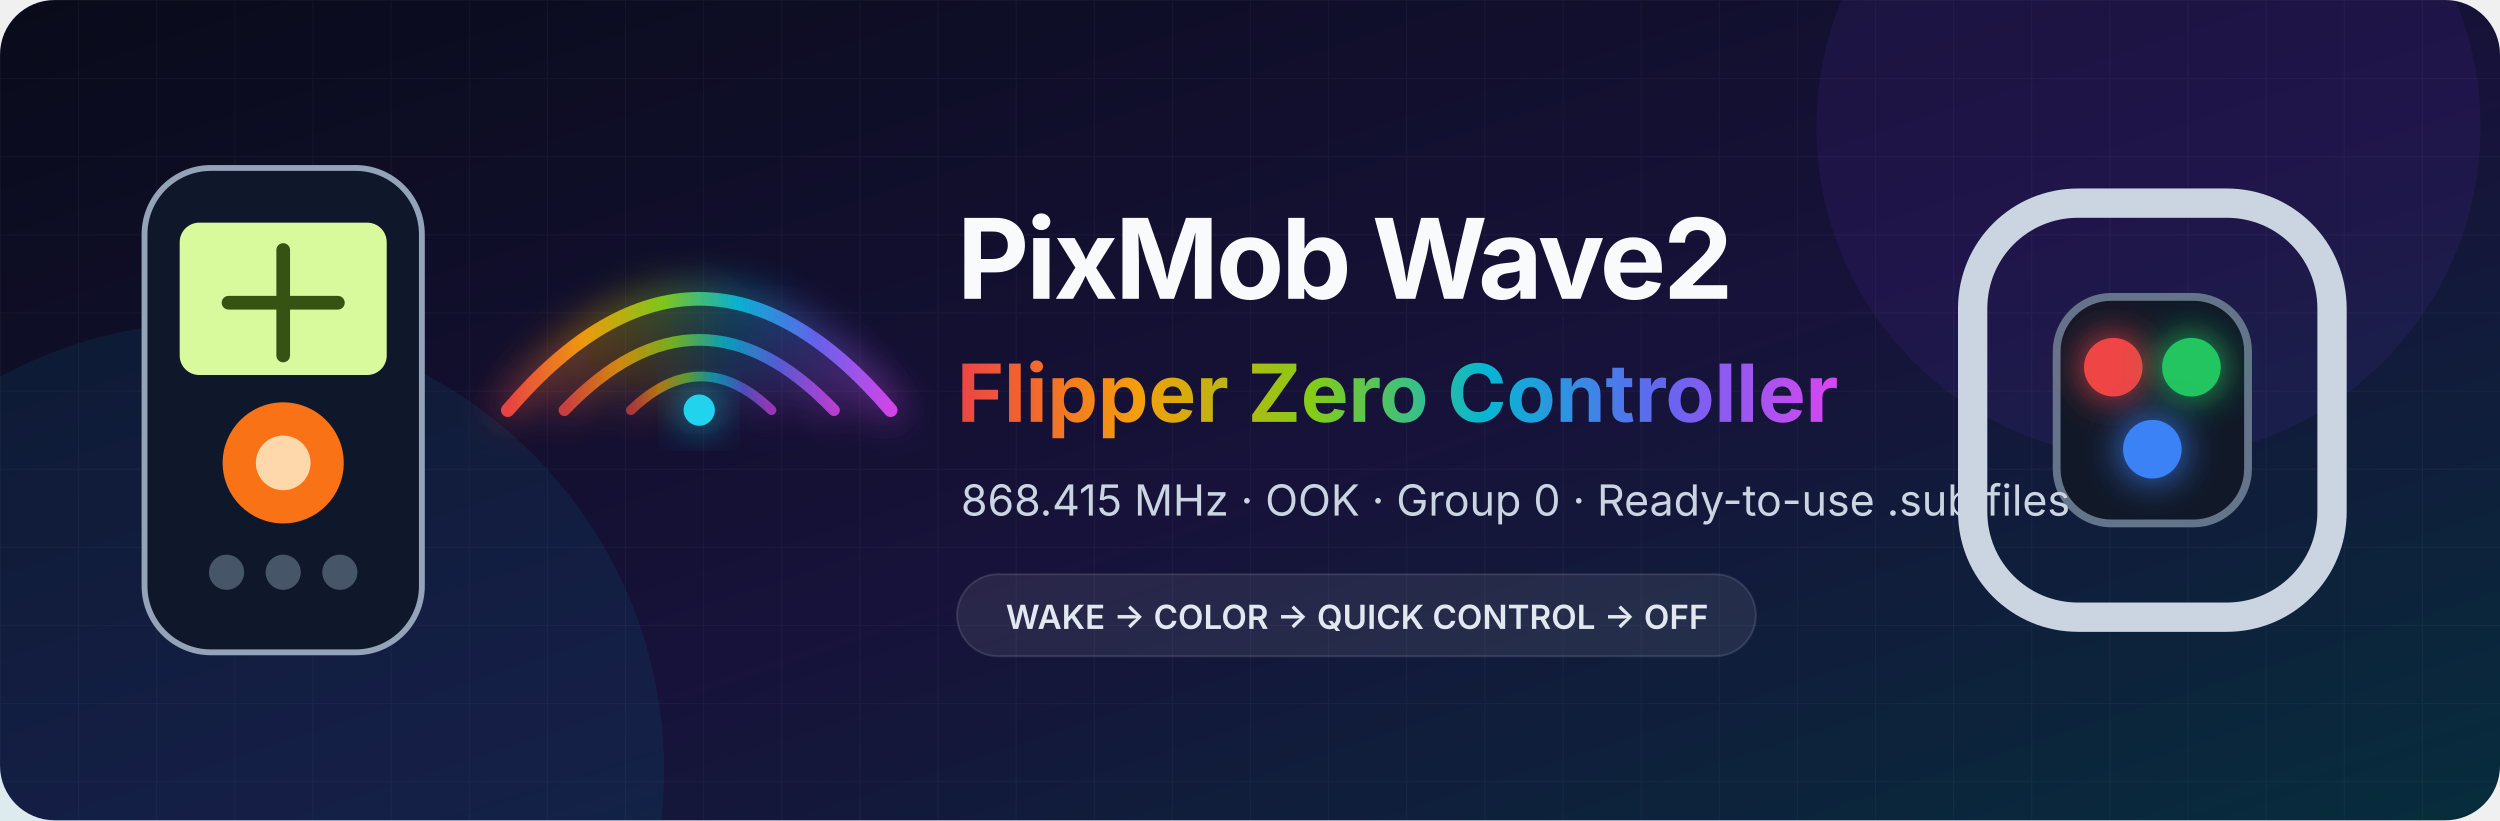
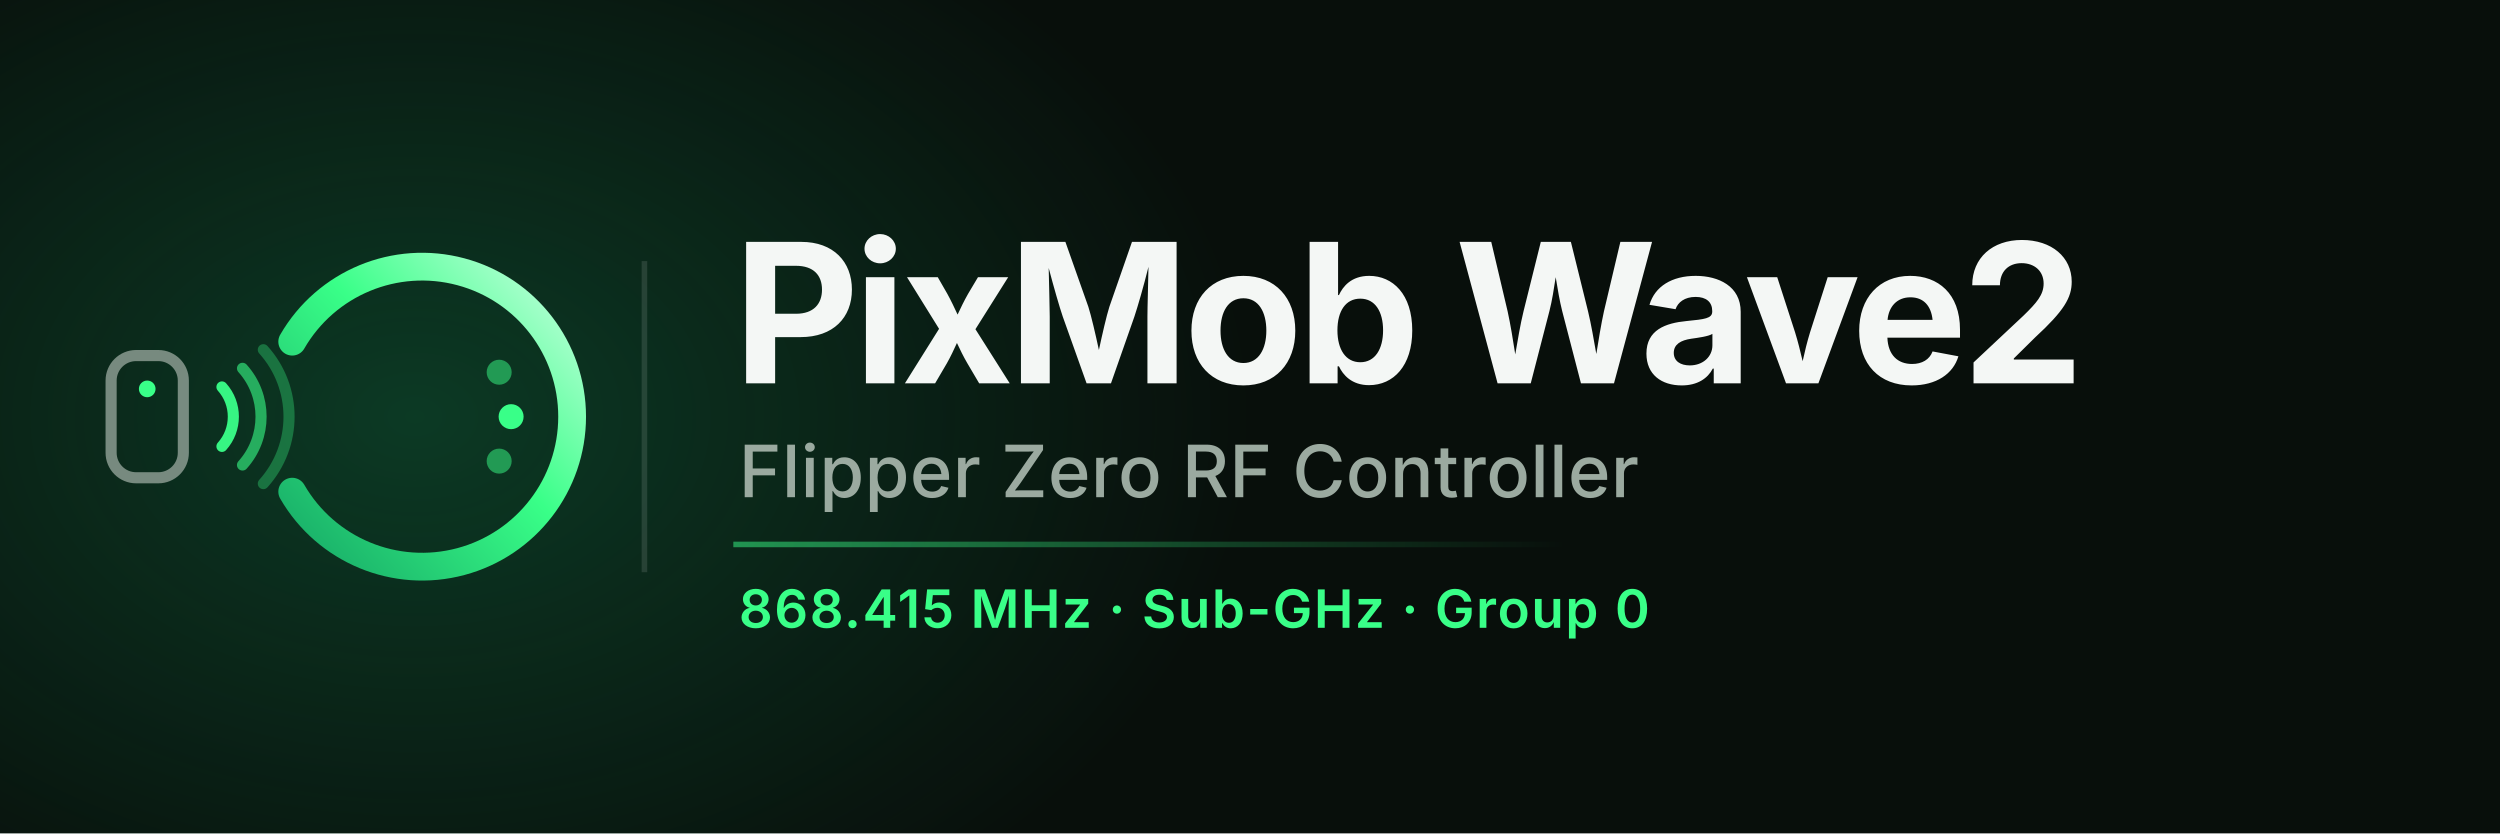
- <svg xmlns="http://www.w3.org/2000/svg" width="1280" height="420" viewBox="0 0 1280 420" role="img" aria-labelledby="title description">
+ <svg xmlns="http://www.w3.org/2000/svg" viewBox="0 0 900 300" width="900" height="300" role="img" aria-labelledby="bannerTitle bannerDesc">
  <defs>
-     <linearGradient id="background" x1="0" y1="0" x2="1" y2="1">
-       <stop offset="0" stop-color="#090b1a" />
-       <stop offset="0.55" stop-color="#17123a" />
-       <stop offset="1" stop-color="#062d3c" />
+     <linearGradient id="ring" x1="0" y1="1" x2="1" y2="0">
+       <stop offset="0" stop-color="#16A866" />
+       <stop offset="0.55" stop-color="#39FF88" />
+       <stop offset="1" stop-color="#C8FFE0" />
    </linearGradient>
-     <linearGradient id="spectrum" x1="0" y1="0" x2="1" y2="0">
-       <stop offset="0" stop-color="#ef4444" />
-       <stop offset="0.2" stop-color="#f59e0b" />
-       <stop offset="0.4" stop-color="#84cc16" />
-       <stop offset="0.6" stop-color="#06b6d4" />
-       <stop offset="0.8" stop-color="#6366f1" />
-       <stop offset="1" stop-color="#d946ef" />
+     <linearGradient id="rule" x1="0" y1="0" x2="1" y2="0">
+       <stop offset="0" stop-color="#39FF88" stop-opacity="0.5" />
+       <stop offset="1" stop-color="#39FF88" stop-opacity="0" />
    </linearGradient>
-     <filter id="glow" x="-80%" y="-80%" width="260%" height="260%">
-       <feGaussianBlur stdDeviation="10" result="blur" />
-       <feMerge>
-         <feMergeNode in="blur" />
-         <feMergeNode in="SourceGraphic" />
-       </feMerge>
-     </filter>
-     <pattern id="grid" width="40" height="40" patternUnits="userSpaceOnUse">
-       <path d="M40 0H0V40" fill="none" stroke="#ffffff" stroke-opacity=".035" />
-     </pattern>
+     <radialGradient id="glow" cx="0.5" cy="0.5" r="0.5">
+       <stop offset="0" stop-color="#16A866" stop-opacity="0.28" />
+       <stop offset="1" stop-color="#16A866" stop-opacity="0" />
+     </radialGradient>
  </defs>
-   <rect width="1280" height="420" rx="28" fill="url(#background)" />
-   <rect width="1280" height="420" rx="28" fill="url(#grid)" />
-   <circle cx="1100" cy="65" r="170" fill="#7c3aed" opacity=".09" />
-   <circle cx="110" cy="395" r="230" fill="#06b6d4" opacity=".08" />
-   <g transform="translate(74 86)">
-     <rect x="0" y="0" width="142" height="248" rx="34" fill="#0f172a" stroke="#94a3b8" stroke-width="3" />
-     <rect x="18" y="28" width="106" height="78" rx="10" fill="#d9f99d" />
-     <path d="M43 69h56M71 42v54" stroke="#365314" stroke-width="7" stroke-linecap="round" />
-     <circle cx="71" cy="151" r="31" fill="#f97316" />
-     <circle cx="71" cy="151" r="14" fill="#fed7aa" />
-     <circle cx="42" cy="207" r="9" fill="#475569" />
-     <circle cx="71" cy="207" r="9" fill="#475569" />
-     <circle cx="100" cy="207" r="9" fill="#475569" />
+   <rect x="0" y="0" width="900" height="300" fill="#080F0B" />
+   <ellipse cx="150" cy="150" rx="300" ry="215" fill="url(#glow)" />
+   <g transform="translate(0,-20)">
+     <rect x="40" y="148" width="26" height="44" rx="9" fill="none" stroke="#9BAAA0" stroke-width="4" opacity="0.75" />
+     <circle cx="53" cy="160" r="3" fill="#39FF88" />
+     <g fill="none" stroke="#39FF88" stroke-width="4" stroke-linecap="round">
+       <path d="M79.9 159.3 A16 16 0 0 1 79.9 180.7" opacity="0.95" />
+       <path d="M87.3 152.6 A26 26 0 0 1 87.3 187.4" opacity="0.6" />
+       <path d="M94.8 145.9 A36 36 0 0 1 94.8 194.1" opacity="0.32" />
+     </g>
+     <path d="M105.2 143 A54 54 0 1 1 105.2 197" fill="none" stroke="url(#ring)" stroke-width="10" stroke-linecap="round" />
+     <g fill="#39FF88">
+       <circle cx="179.7" cy="154" r="4.5" opacity="0.5" />
+       <circle cx="184" cy="170" r="4.5" />
+       <circle cx="179.7" cy="186" r="4.5" opacity="0.5" />
+     </g>
+     <line x1="232" y1="114" x2="232" y2="226" stroke="#F4F7F5" stroke-opacity="0.12" stroke-width="2" />
+     <g font-family="Inter, ui-sans-serif, system-ui, -apple-system, BlinkMacSystemFont, 'Segoe UI', Helvetica, Arial, sans-serif">
+       <text x="264" y="158" font-size="70" font-weight="700" letter-spacing="-2" fill="#F4F7F5">PixMob Wave2</text>
+       <text x="266" y="199" font-size="26" font-weight="500" letter-spacing="0.2" fill="#9BAAA0">Flipper Zero RF Controller</text>
+       <text x="266" y="246" font-size="19" font-weight="600" letter-spacing="0.6" fill="#39FF88">868.415 MHz · Sub-GHz · Group 0</text>
+     </g>
+     <rect x="264" y="215" width="300" height="2" fill="url(#rule)" />
  </g>
-   <g fill="none" stroke="url(#spectrum)" stroke-linecap="round" filter="url(#glow)">
-     <path d="M260 210c65-76 131-76 196 0" stroke-width="7" opacity=".95" />
-     <path d="M289 210c46-48 92-48 138 0" stroke-width="6" opacity=".8" />
-     <path d="M323 210c24-23 48-23 72 0" stroke-width="5" opacity=".65" />
-   </g>
-   <circle cx="358" cy="210" r="8" fill="#22d3ee" filter="url(#glow)" />
-   <g transform="translate(1010 110)">
-     <path d="M0 48c0-30 24-54 54-54h76c30 0 54 24 54 54v104c0 30-24 54-54 54H54c-30 0-54-24-54-54z" fill="none" stroke="#cbd5e1" stroke-width="15" />
-     <rect x="43" y="42" width="98" height="116" rx="28" fill="#111827" stroke="#64748b" stroke-width="4" />
-     <circle cx="72" cy="78" r="15" fill="#ef4444" filter="url(#glow)" />
-     <circle cx="112" cy="78" r="15" fill="#22c55e" filter="url(#glow)" />
-     <circle cx="92" cy="120" r="15" fill="#3b82f6" filter="url(#glow)" />
-   </g>
-   <text x="490" y="153" fill="#f8fafc" font-family="Inter,Segoe UI,Arial,sans-serif" font-size="57" font-weight="750" letter-spacing="-1.5">PixMob Wave2</text>
-   <text x="490" y="216" fill="url(#spectrum)" font-family="Inter,Segoe UI,Arial,sans-serif" font-size="41" font-weight="700">Flipper Zero Controller</text>
-   <text x="492" y="264" fill="#cbd5e1" font-family="Inter,Segoe UI,Arial,sans-serif" font-size="22">868.415 MHz · OOK · Group 0 · Ready-to-use .sub files</text>
-   <rect x="490" y="294" width="409" height="42" rx="21" fill="#ffffff" fill-opacity=".08" stroke="#ffffff" stroke-opacity=".12" />
-   <text x="515" y="322" fill="#e2e8f0" font-family="Inter,Segoe UI,Arial,sans-serif" font-size="17" font-weight="600">WAKE  →  COLOR  →  QUICK CONTROL  →  OFF</text>
</svg>
